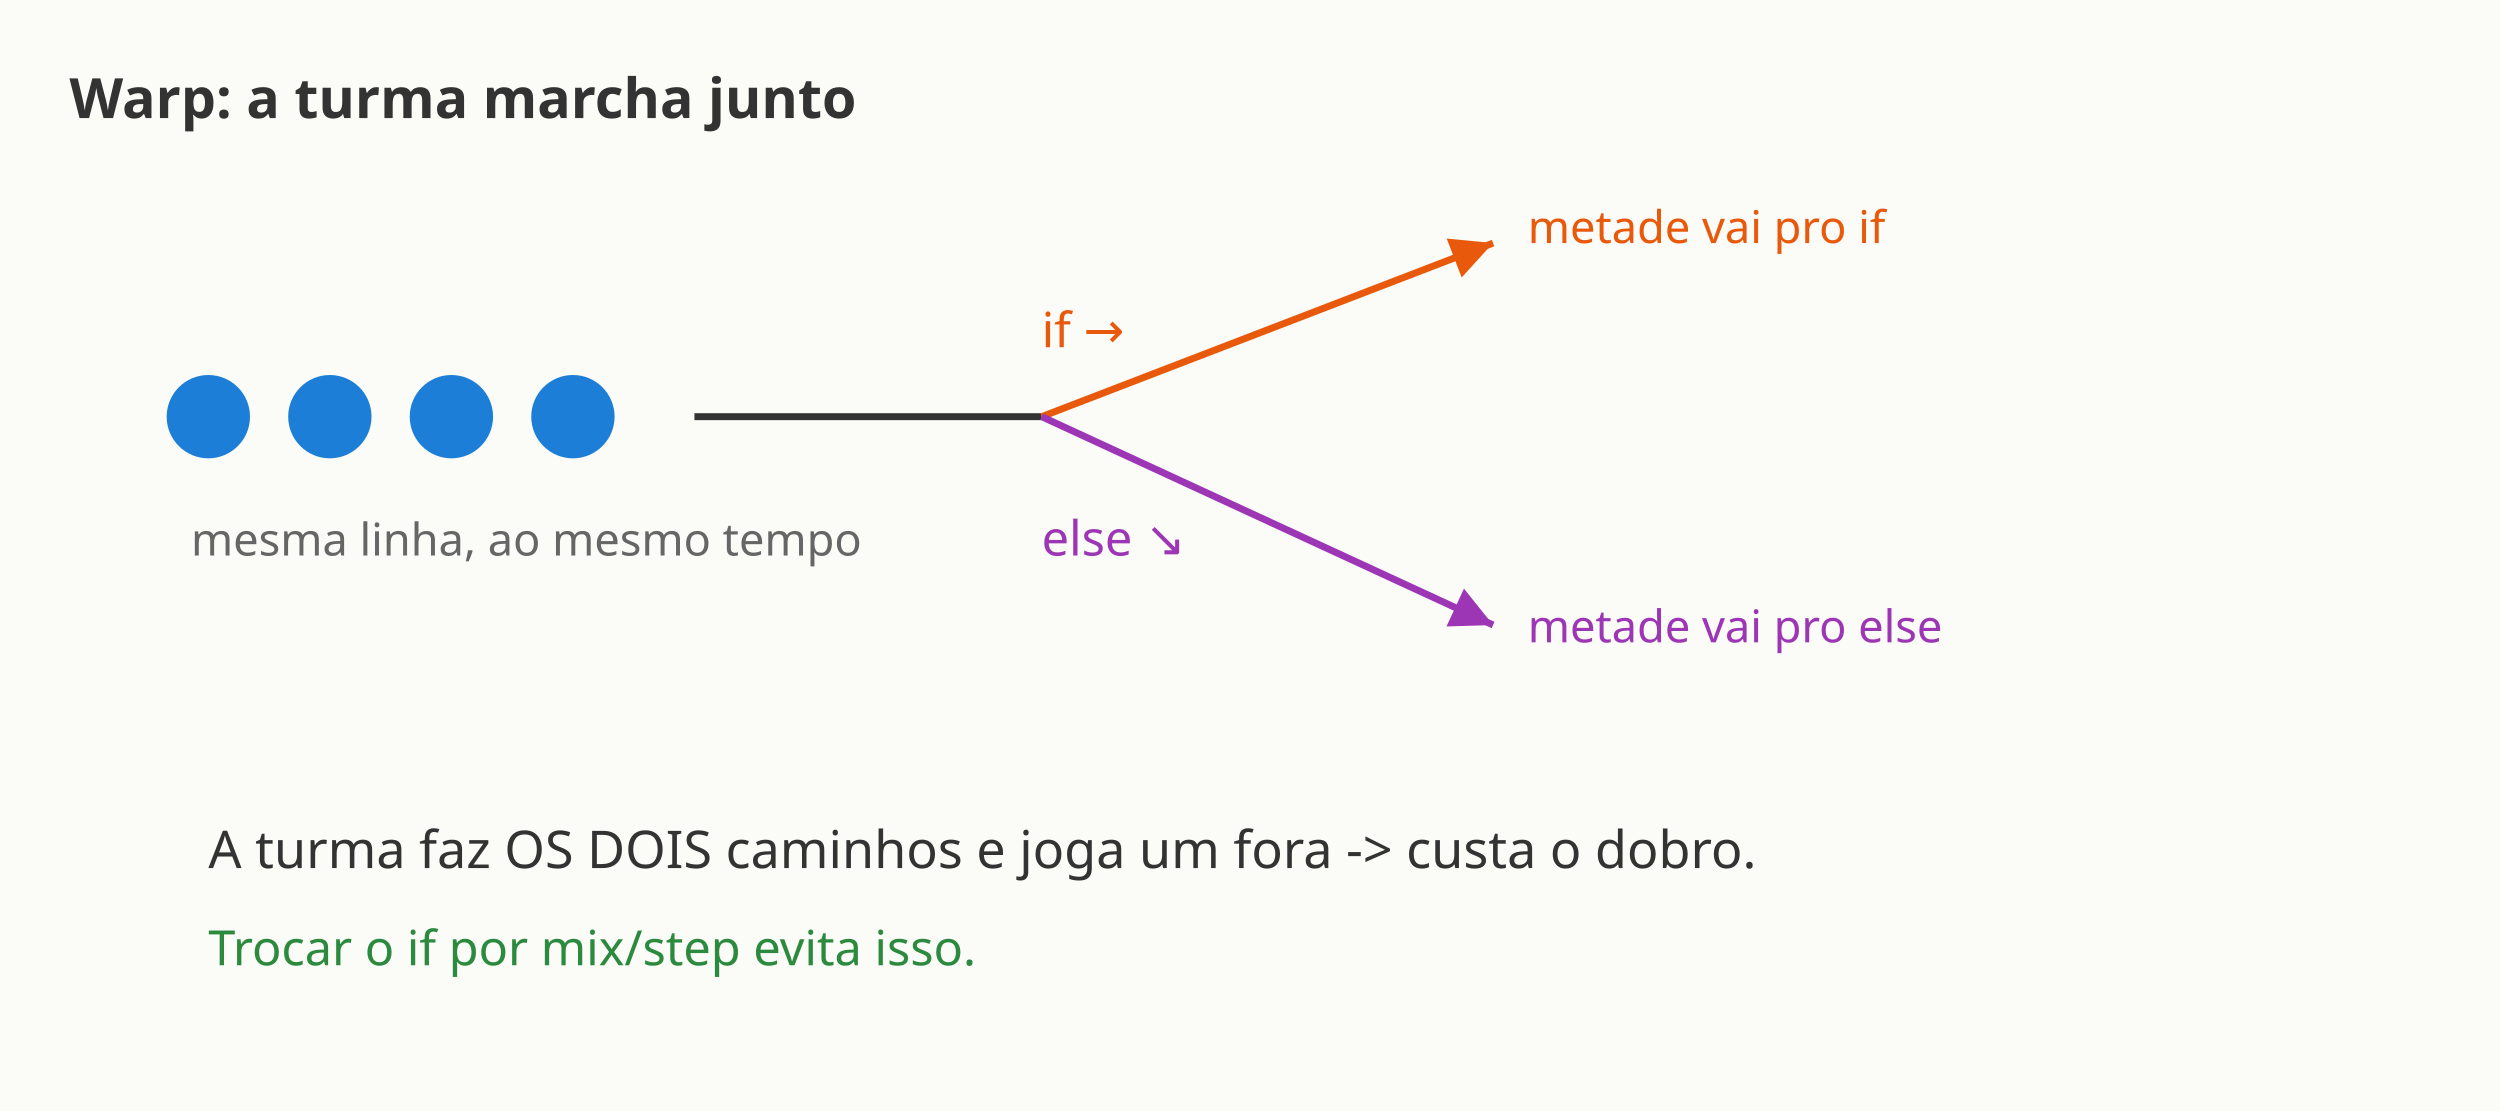
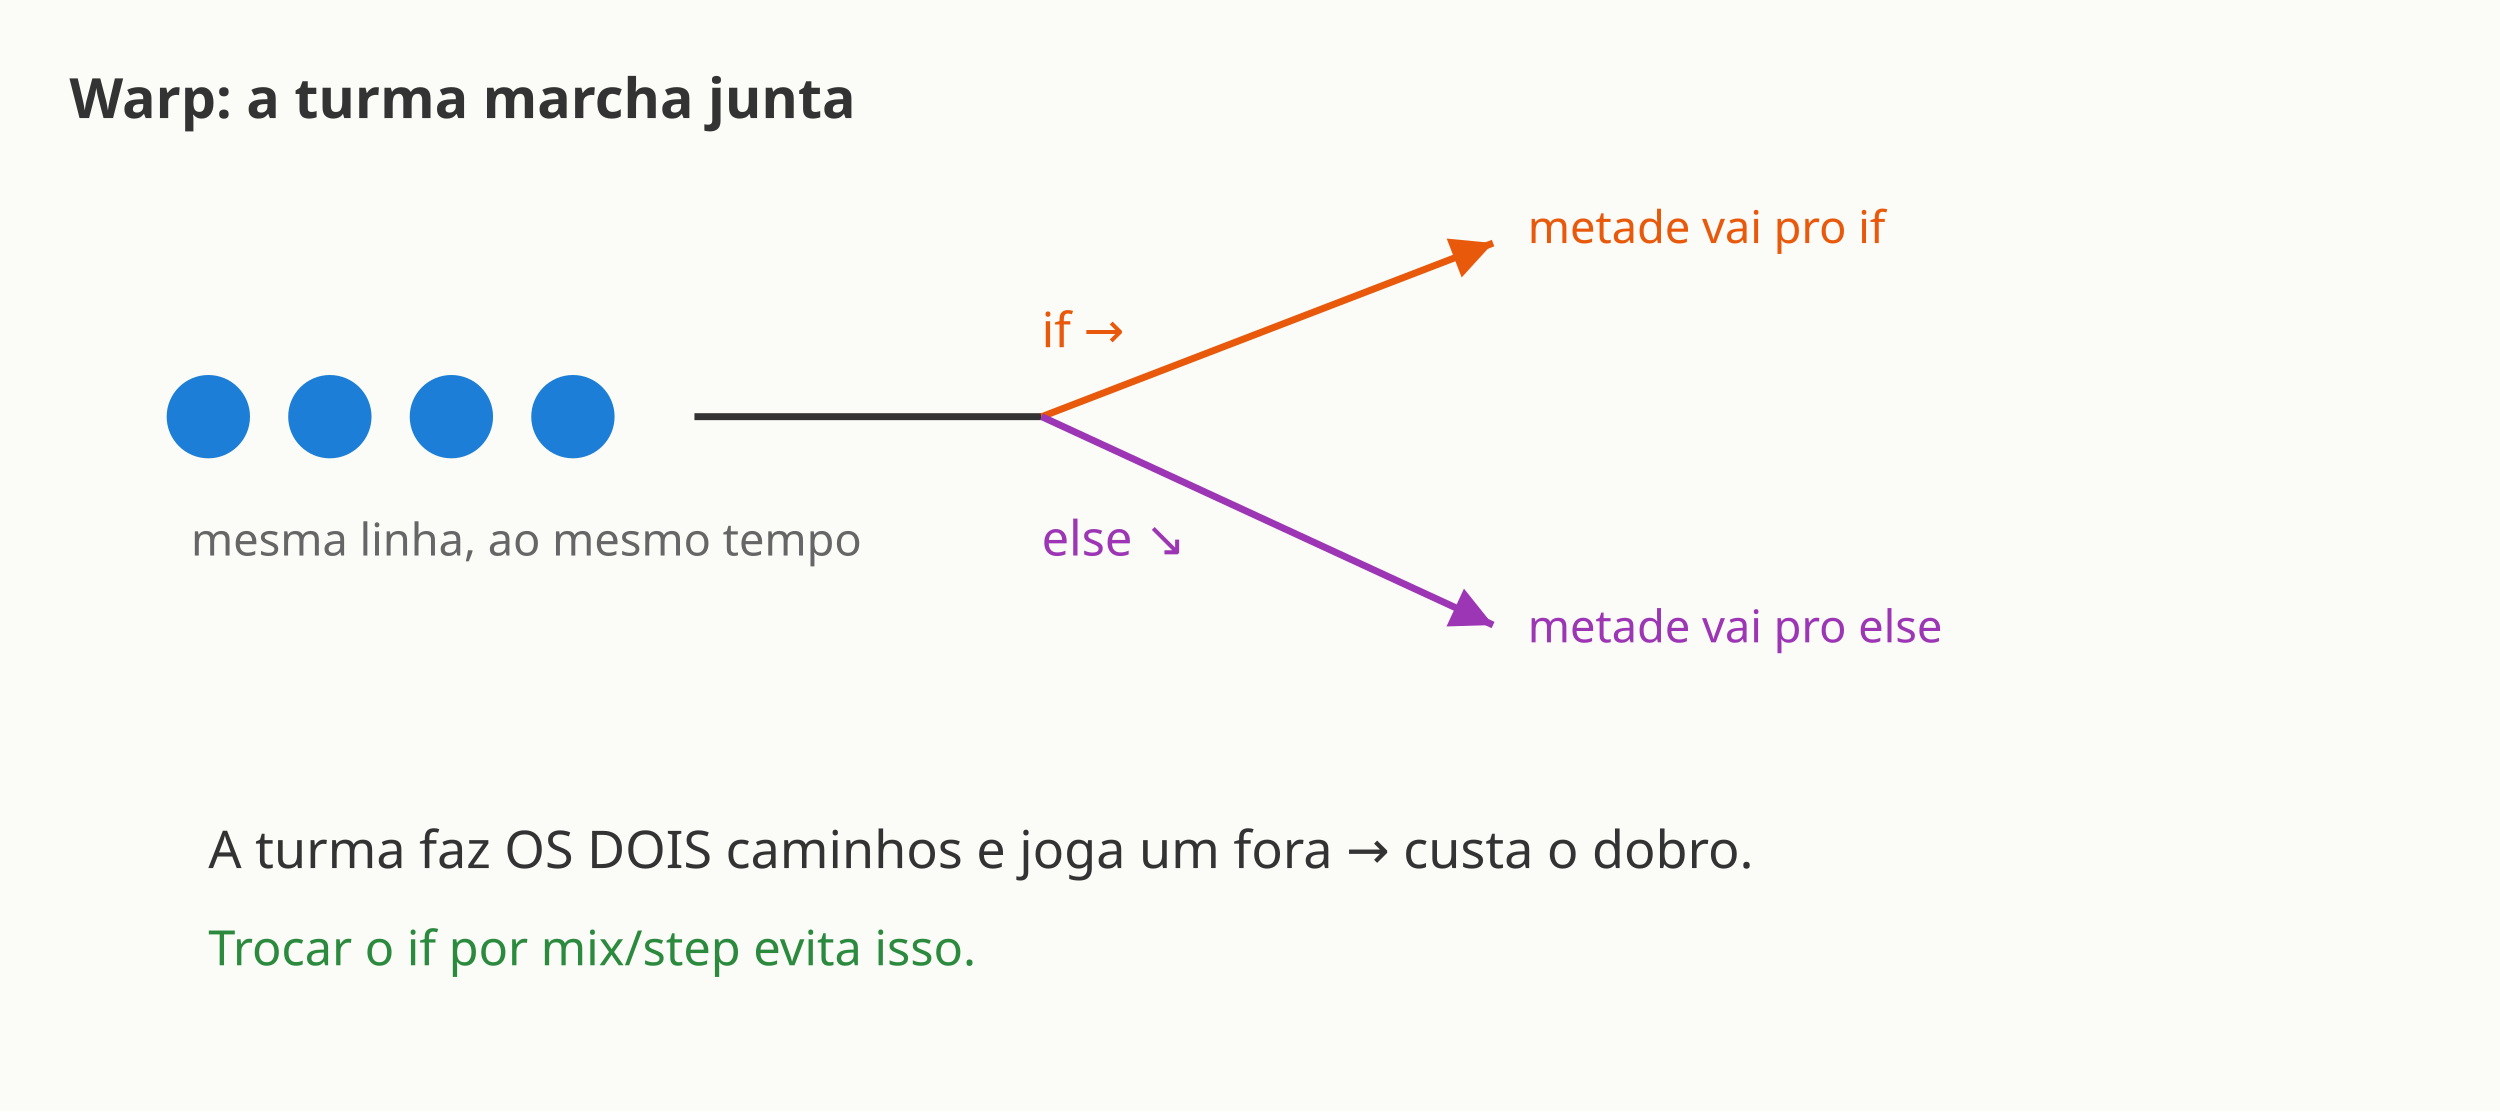
<svg xmlns="http://www.w3.org/2000/svg" viewBox="0 0 720 320" width="720" font-family="sans-serif">
  <rect width="720" height="320" fill="#fbfbf7" />
-   <text x="20" y="34" font-size="16" font-weight="bold" fill="#333">Warp: a turma marcha junto</text>
+   <text x="20" y="34" font-size="16" font-weight="bold" fill="#333">Warp: a turma marcha junta</text>
  <g fill="#1c7ed6">
    <circle cx="60" cy="120" r="12" />
    <circle cx="95" cy="120" r="12" />
    <circle cx="130" cy="120" r="12" />
    <circle cx="165" cy="120" r="12" />
  </g>
  <text x="55" y="160" font-size="13" fill="#666">mesma linha, ao mesmo tempo</text>
  <line x1="200" y1="120" x2="300" y2="120" stroke="#333" stroke-width="2" />
  <text x="300" y="100" font-size="14" fill="#e8590c">if  →</text>
  <line x1="300" y1="120" x2="430" y2="70" stroke="#e8590c" stroke-width="2" marker-end="url(#a)" />
  <text x="440" y="70" font-size="13" fill="#e8590c">metade vai pro if</text>
  <text x="300" y="160" font-size="14" fill="#9c36b5">else ↘</text>
  <line x1="300" y1="120" x2="430" y2="180" stroke="#9c36b5" stroke-width="2" marker-end="url(#a)" />
  <text x="440" y="185" font-size="13" fill="#9c36b5">metade vai pro else</text>
-   <text x="60" y="250" font-size="15" fill="#333">A turma faz OS DOIS caminhos e joga um fora -&gt; custa o dobro.</text>
+   <text x="60" y="250" font-size="15" fill="#333">A turma faz OS DOIS caminhos e joga um fora → custa o dobro.</text>
  <text x="60" y="278" font-size="14" fill="#2b8a3e">Trocar o if por mix/step evita isso.</text>
  <defs>
    <marker id="a" markerWidth="10" markerHeight="10" refX="6" refY="3" orient="auto">
      <path d="M0 0 L6 3 L0 6 z" fill="context-stroke" />
    </marker>
  </defs>
</svg>
